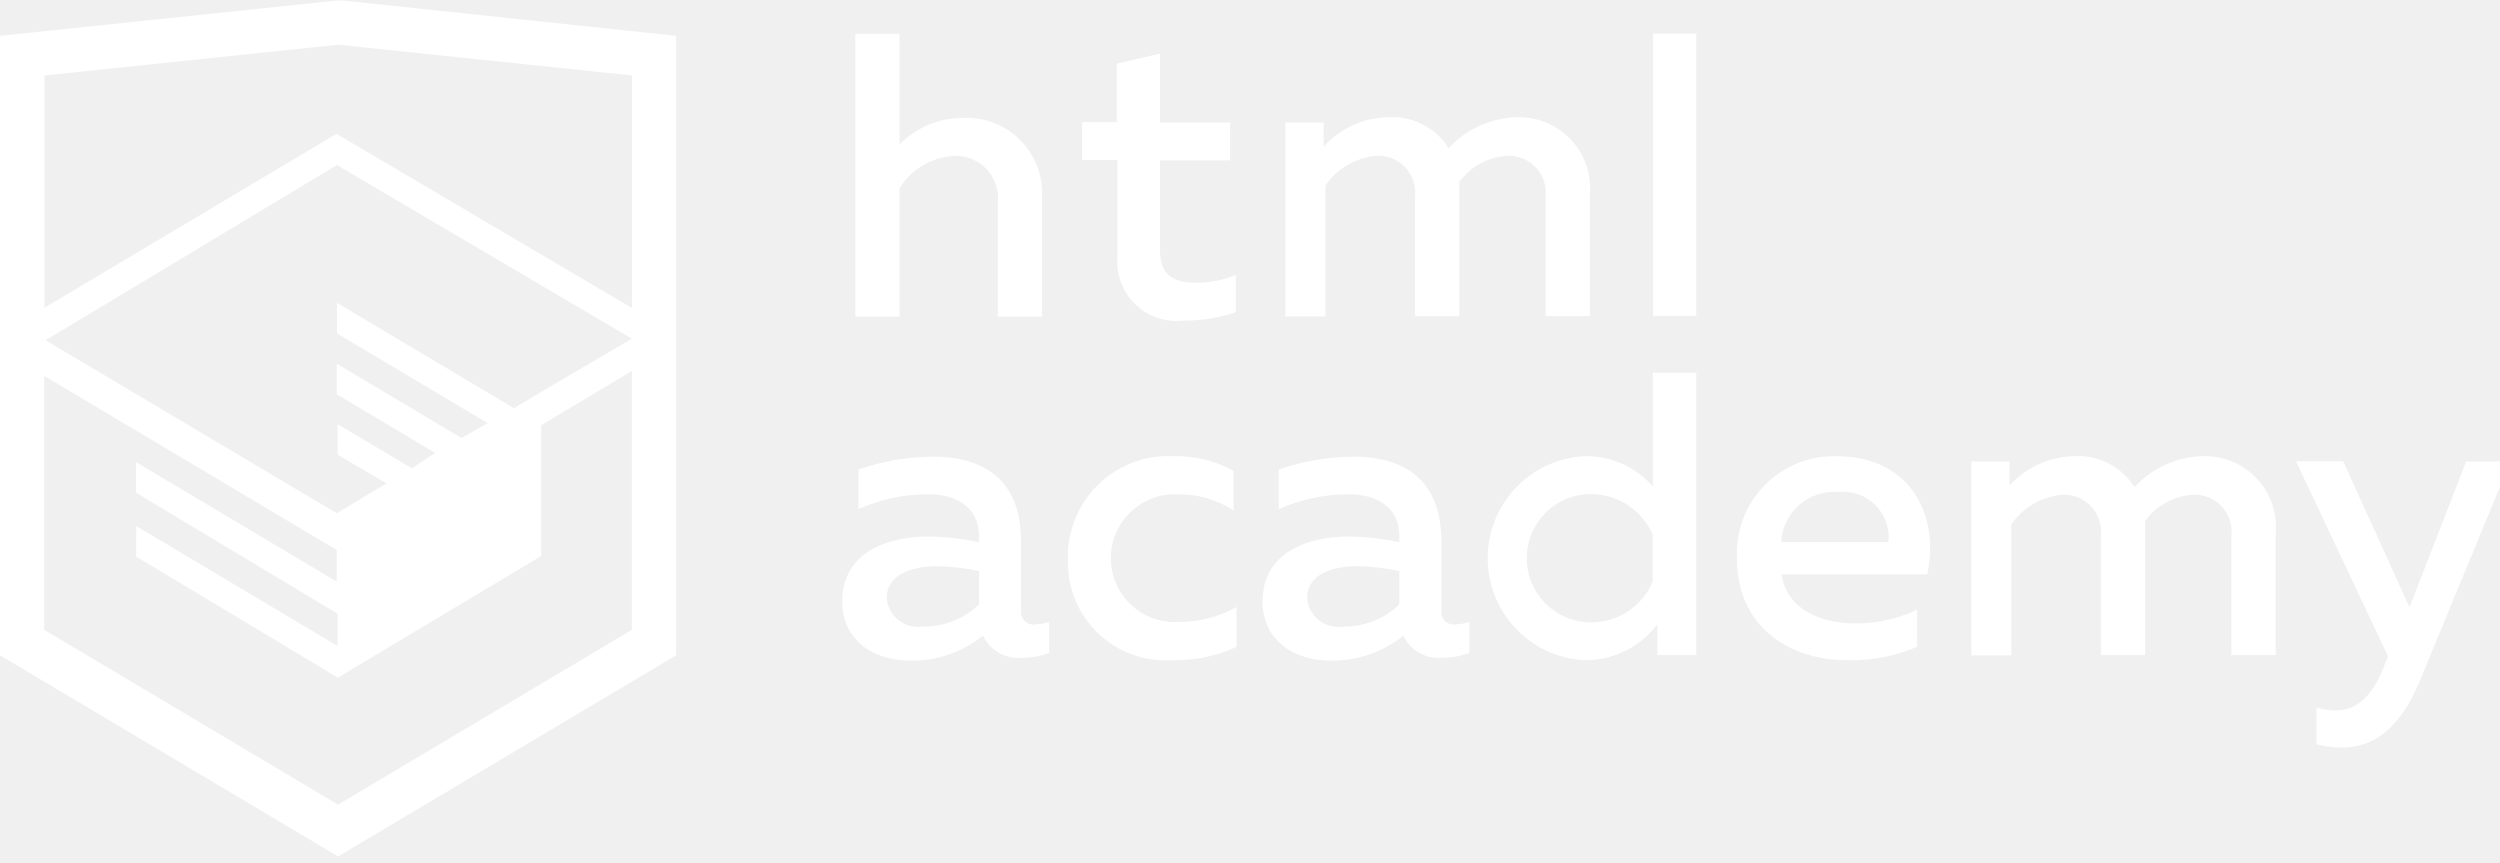
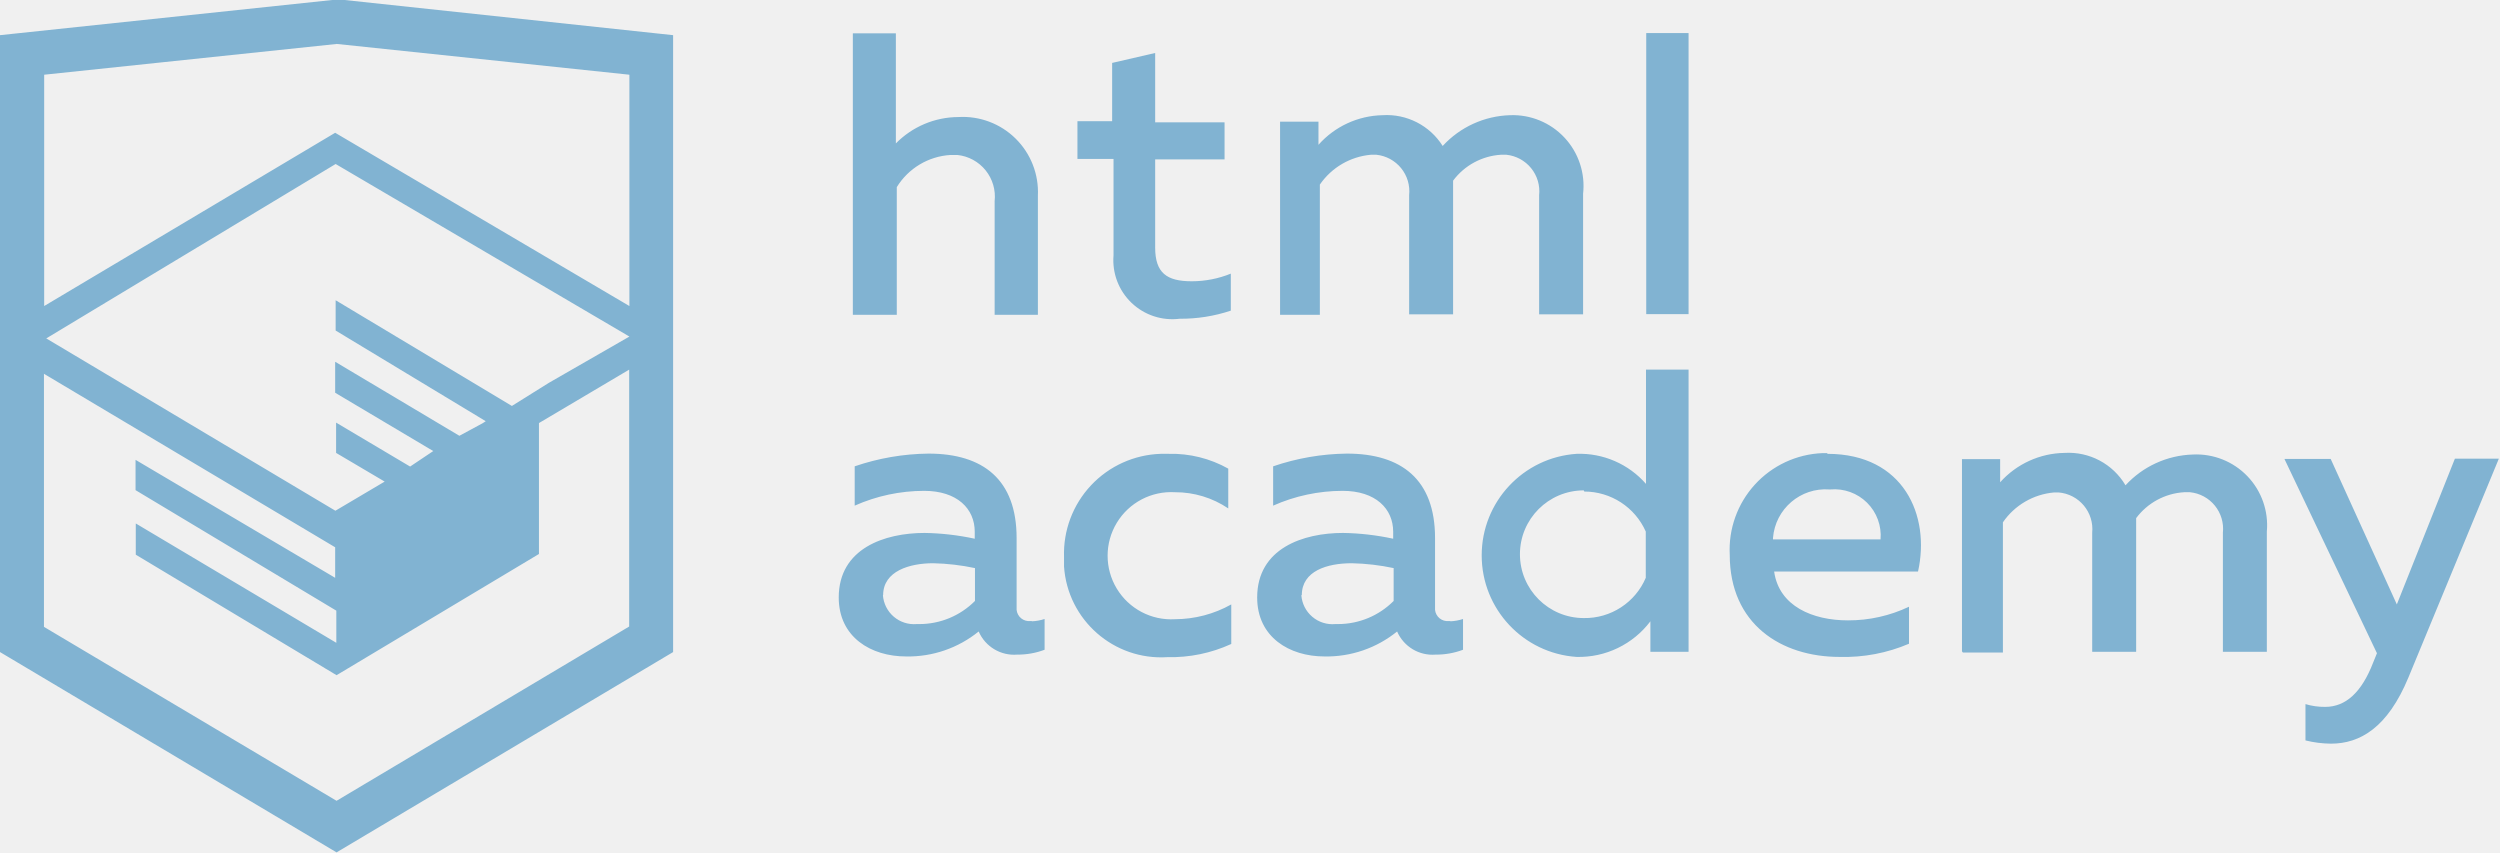
- <svg xmlns="http://www.w3.org/2000/svg" id="Layer_1" data-name="Layer 1" viewBox="0 0 113 39">
-   <path d="M401.93,351.51a2.07,2.07,0,0,0,.58-0.11v1.4a3.41,3.41,0,0,1-1.24.22,1.75,1.75,0,0,1-1.75-1,5.08,5.08,0,0,1-3.3,1.13c-1.59,0-3.06-.87-3.06-2.68,0-2.24,2.08-2.93,3.9-2.93a11.63,11.63,0,0,1,2.28.26v-0.31c0-1.09-.8-1.86-2.3-1.86a7.79,7.79,0,0,0-3.15.67v-1.79a10.72,10.72,0,0,1,3.35-.58c2.48,0,4,1.18,4,3.83v3.14A0.57,0.57,0,0,0,401.93,351.51Zm-6.76-1.19a1.42,1.42,0,0,0,1.64,1.29,3.56,3.56,0,0,0,2.53-1V349.1a10.21,10.21,0,0,0-1.9-.22C396.34,348.89,395.17,349.23,395.17,350.33Z" transform="translate(-355.09 -323.29)" fill="#fff" />
-   <path d="M408.15,343.91a5.29,5.29,0,0,1,2.7.67v1.79a4.28,4.28,0,0,0-2.42-.73,2.89,2.89,0,1,0,0,5.76,5.26,5.26,0,0,0,2.55-.67v1.8a6.58,6.58,0,0,1-2.9.6,4.42,4.42,0,0,1-4.72-4.54A4.54,4.54,0,0,1,408.15,343.91Z" transform="translate(-355.09 -323.29)" fill="#fff" />
-   <path d="M420.93,351.51a2.07,2.07,0,0,0,.58-0.11v1.4a3.41,3.41,0,0,1-1.24.22,1.75,1.75,0,0,1-1.75-1,5.08,5.08,0,0,1-3.3,1.13c-1.59,0-3.06-.87-3.06-2.68,0-2.24,2.08-2.93,3.9-2.93a11.63,11.63,0,0,1,2.28.26v-0.31c0-1.09-.8-1.86-2.3-1.86a7.79,7.79,0,0,0-3.15.67v-1.79a10.72,10.72,0,0,1,3.35-.58c2.48,0,4,1.18,4,3.83v3.14A0.57,0.57,0,0,0,420.93,351.51Zm-6.76-1.19a1.42,1.42,0,0,0,1.64,1.29,3.56,3.56,0,0,0,2.53-1V349.1a10.21,10.21,0,0,0-1.9-.22C415.33,348.89,414.17,349.23,414.17,350.33Z" transform="translate(-355.09 -323.29)" fill="#fff" />
-   <path d="M431.76,340.14V352.9H430v-1.39a4.07,4.07,0,0,1-3.35,1.62,4.62,4.62,0,0,1,0-9.22,4,4,0,0,1,3.15,1.37v-5.14h2ZM427,345.62a2.9,2.9,0,0,0,0,5.8,3,3,0,0,0,2.79-1.84v-2.13A3.06,3.06,0,0,0,427,345.62Z" transform="translate(-355.09 -323.29)" fill="#fff" />
-   <path d="M438.08,343.91c3.48,0,4.68,2.81,4.12,5.34h-6.58c0.22,1.57,1.75,2.22,3.35,2.22a6.41,6.41,0,0,0,2.77-.62v1.68a7.5,7.5,0,0,1-3.14.6c-2.68,0-5-1.53-5-4.61A4.39,4.39,0,0,1,438.08,343.91Zm0.09,1.62a2.39,2.39,0,0,0-2.57,2.26h4.85A2.06,2.06,0,0,0,438.17,345.53Z" transform="translate(-355.09 -323.29)" fill="#fff" />
-   <path d="M444.19,352.9v-8.75h1.73v1.09a4,4,0,0,1,2.92-1.33,3,3,0,0,1,2.73,1.4,4.33,4.33,0,0,1,3.06-1.4,3.21,3.21,0,0,1,3.32,3.52v5.47h-2v-5.41a1.67,1.67,0,0,0-1.73-1.84,2.94,2.94,0,0,0-2.17,1.18c0,0.2,0,.4,0,0.6v5.47h-2v-5.41a1.67,1.67,0,0,0-1.73-1.84,3.11,3.11,0,0,0-2.32,1.35v5.91h-2Z" transform="translate(-355.09 -323.29)" fill="#fff" />
-   <path d="M466.56,344.15h2l-4.1,9.93c-0.95,2.28-2.19,3-3.52,3a5,5,0,0,1-1.15-.15v-1.66a3,3,0,0,0,.89.13c0.95,0,1.66-.67,2.17-2l0.18-.44-4.16-8.82H461l3,6.6Z" transform="translate(-355.09 -323.29)" fill="#fff" />
-   <path d="M395.75,324.82v5a4,4,0,0,1,2.83-1.2,3.41,3.41,0,0,1,3.61,3.57v5.41h-2v-5.16a1.9,1.9,0,0,0-2-2.1,3.08,3.08,0,0,0-2.44,1.46v5.8h-2V324.82h2Z" transform="translate(-355.09 -323.29)" fill="#fff" />
-   <path d="M407.52,325.71v3.12h3.17v1.71h-3.17v4c0,1.15.53,1.53,1.66,1.53a4.71,4.71,0,0,0,1.77-.35v1.68a7.14,7.14,0,0,1-2.35.38,2.68,2.68,0,0,1-3-2.88v-4.38H404v-1.71h1.57v-2.64Z" transform="translate(-355.09 -323.29)" fill="#fff" />
-   <path d="M413.19,337.58v-8.75h1.73v1.09a4,4,0,0,1,2.92-1.33,3,3,0,0,1,2.73,1.4,4.33,4.33,0,0,1,3.06-1.4,3.21,3.21,0,0,1,3.32,3.52v5.47h-2v-5.41a1.67,1.67,0,0,0-1.73-1.84,2.94,2.94,0,0,0-2.17,1.18c0,0.2,0,.4,0,0.6v5.47h-2v-5.41a1.67,1.67,0,0,0-1.73-1.84,3.11,3.11,0,0,0-2.32,1.35v5.91h-2Z" transform="translate(-355.09 -323.29)" fill="#fff" />
-   <rect x="74.72" y="1.52" width="1.95" height="12.76" fill="#fff" />
-   <path d="M370.53,323.31l-0.16,0-15.28,1.6v28L370.37,362l15.28-9.09v-28Zm13.12,28.45-13.28,7.9-13.28-7.9V340.28l13.22,7.87,0,1.43-9.07-5.4v1.38l9.11,5.47,0,1.46-9.1-5.42v1.38l9.11,5.47h0l9.19-5.5v-1.39h0v-4.52l4.1-2.45v11.67Zm0-13.16L380,340.74h0l-1.68,1-8-4.76v1.38l6.84,4.07-0.06,0-0.15.09-1,.57-5.64-3.36v1.38l4.45,2.65-1.05.7,0,0-3.36-2v1.38l2.21,1.3-2.25,1.35-13.16-7.82,13.17-7.92h0Zm0-1.39-13.35-7.87h0l-13.2,7.86v-10.5l13.28-1.39,13.28,1.39v10.51Z" transform="translate(-355.09 -323.29)" fill="#fff" />
+ <svg xmlns="http://www.w3.org/2000/svg" id="Layer_1" data-name="Layer 1" viewBox="0 0 108.08 36.85">
+   <path d="M44.61,26.88a2,2,0,0,0,.55-0.1v1.33a3.25,3.25,0,0,1-1.18.21,1.67,1.67,0,0,1-1.67-1,4.84,4.84,0,0,1-3.14,1.08c-1.51,0-2.91-.83-2.91-2.55,0-2.13,2-2.79,3.71-2.79a11.08,11.08,0,0,1,2.17.25v-0.3c0-1-.76-1.77-2.19-1.77a7.42,7.42,0,0,0-3,.64v-1.7a10.21,10.21,0,0,1,3.19-.55c2.36,0,3.81,1.12,3.81,3.65v3a0.54,0.54,0,0,0,.49.59h0.17Zm-6.44-1.13A1.35,1.35,0,0,0,39.63,27h0.11a3.39,3.39,0,0,0,2.41-1V24.58a9.72,9.72,0,0,0-1.81-.21c-1,0-2.16.33-2.16,1.38h0Zm12.36-6.11a5,5,0,0,1,2.57.64V22a4.08,4.08,0,0,0-2.3-.7,2.75,2.75,0,1,0,0,5.49,5,5,0,0,0,2.43-.64v1.71a6.27,6.27,0,0,1-2.76.57A4.21,4.21,0,0,1,46,24.51q0-.21,0-0.41a4.32,4.32,0,0,1,4.18-4.46h0.38Zm12.17,7.24a2,2,0,0,0,.55-0.1v1.33a3.25,3.25,0,0,1-1.18.21,1.67,1.67,0,0,1-1.67-1,4.84,4.84,0,0,1-3.14,1.08c-1.51,0-2.91-.83-2.91-2.55,0-2.13,2-2.79,3.71-2.79a11.08,11.08,0,0,1,2.17.25v-0.3c0-1-.76-1.77-2.19-1.77a7.42,7.42,0,0,0-3,.64v-1.7a10.21,10.21,0,0,1,3.19-.55c2.36,0,3.81,1.12,3.81,3.65v3a0.54,0.54,0,0,0,.49.59h0.17Zm-6.44-1.13A1.35,1.35,0,0,0,57.73,27h0.11a3.39,3.39,0,0,0,2.41-1V24.58a9.72,9.72,0,0,0-1.81-.21c-1.06,0-2.16.33-2.16,1.38h0ZM73,16V28.2H71.35V26.88a3.88,3.88,0,0,1-3.19,1.54,4.4,4.4,0,0,1,0-8.78,3.81,3.81,0,0,1,3,1.3V16H73Zm-4.53,5.22a2.76,2.76,0,1,0,0,5.52A2.86,2.86,0,0,0,71.15,25V23A2.91,2.91,0,0,0,68.49,21.27ZM79,19.64c3.31,0,4.46,2.68,3.92,5.09H76.7c0.21,1.5,1.67,2.11,3.19,2.11a6.11,6.11,0,0,0,2.64-.59v1.6a7.14,7.14,0,0,1-3,.57C77,28.42,74.78,27,74.78,24a4.18,4.18,0,0,1,4-4.39H79Zm0.09,1.54a2.28,2.28,0,0,0-2.44,2.1v0.06H81.3A2,2,0,0,0,79.13,21.18Zm5.73,7V19.87h1.65v1a3.81,3.81,0,0,1,2.78-1.27A2.86,2.86,0,0,1,91.89,21a4.12,4.12,0,0,1,2.91-1.33A3.06,3.06,0,0,1,98,23V28.2h-1.9V23.05a1.59,1.59,0,0,0-1.42-1.75H94.42a2.8,2.8,0,0,0-2.07,1.12V28.2h-1.9V23.05A1.59,1.59,0,0,0,89,21.31H88.8a3,3,0,0,0-2.21,1.29v5.63H84.86Zm21.31-8.33h1.9l-3.91,9.46c-0.9,2.17-2.09,2.86-3.35,2.86a4.76,4.76,0,0,1-1.1-.14V30.46a2.86,2.86,0,0,0,.85.12c0.9,0,1.58-.64,2.07-1.9l0.17-.42-4-8.4h2l2.86,6.29ZM38.73,1.46V6.22a3.81,3.81,0,0,1,2.7-1.14,3.25,3.25,0,0,1,3.44,3.4v5.15H43V8.72a1.81,1.81,0,0,0-1.61-2h-0.3a2.93,2.93,0,0,0-2.32,1.39v5.52h-1.9V1.46h1.9ZM49.94,2.31v3h3V6.91h-3v3.81c0,1.1.5,1.46,1.58,1.46a4.49,4.49,0,0,0,1.69-.33v1.6A6.8,6.8,0,0,1,51,13.8a2.55,2.55,0,0,1-2.86-2.74V6.89H46.58V5.26h1.5V2.74Zm5.4,11.31V5.28H57v1A3.81,3.81,0,0,1,59.77,5a2.86,2.86,0,0,1,2.6,1.33A4.12,4.12,0,0,1,65.28,5,3.06,3.06,0,0,1,68.44,8.4v5.21h-1.9V8.46a1.59,1.59,0,0,0-1.42-1.75H64.89a2.8,2.8,0,0,0-2.07,1.12v5.78h-1.9V8.46A1.59,1.59,0,0,0,59.5,6.71H59.27A3,3,0,0,0,57.06,8v5.63H55.34ZM71.17,1.45H73V13.6H71.17V1.45ZM14.71,0H14.55L0,1.54V28.21l14.55,8.66,14.55-8.66V1.54Zm12.5,27.1L14.55,34.64,1.9,27.12V16.18l12.59,7.5V25L5.86,19.9v1.31l8.68,5.21v1.39L5.87,22.65V24l8.68,5.21,8.75-5.24V18.31L27.2,16V27.12Zm0-12.53-3.48,2-1.6,1L14.51,13v1.31L21,18.23H21l-0.14.09-1,.54-5.37-3.2V17l4.24,2.52-1,.67-3.2-1.9v1.31l2.1,1.24L14.5,22.1,2,14.65,14.51,7.11Zm0-1.32L14.49,5.76,1.91,13.25v-10L14.56,1.92,27.21,3.25v10h0Z" transform="translate(0 -0.02)" fill="#81b3d2" />
</svg>
